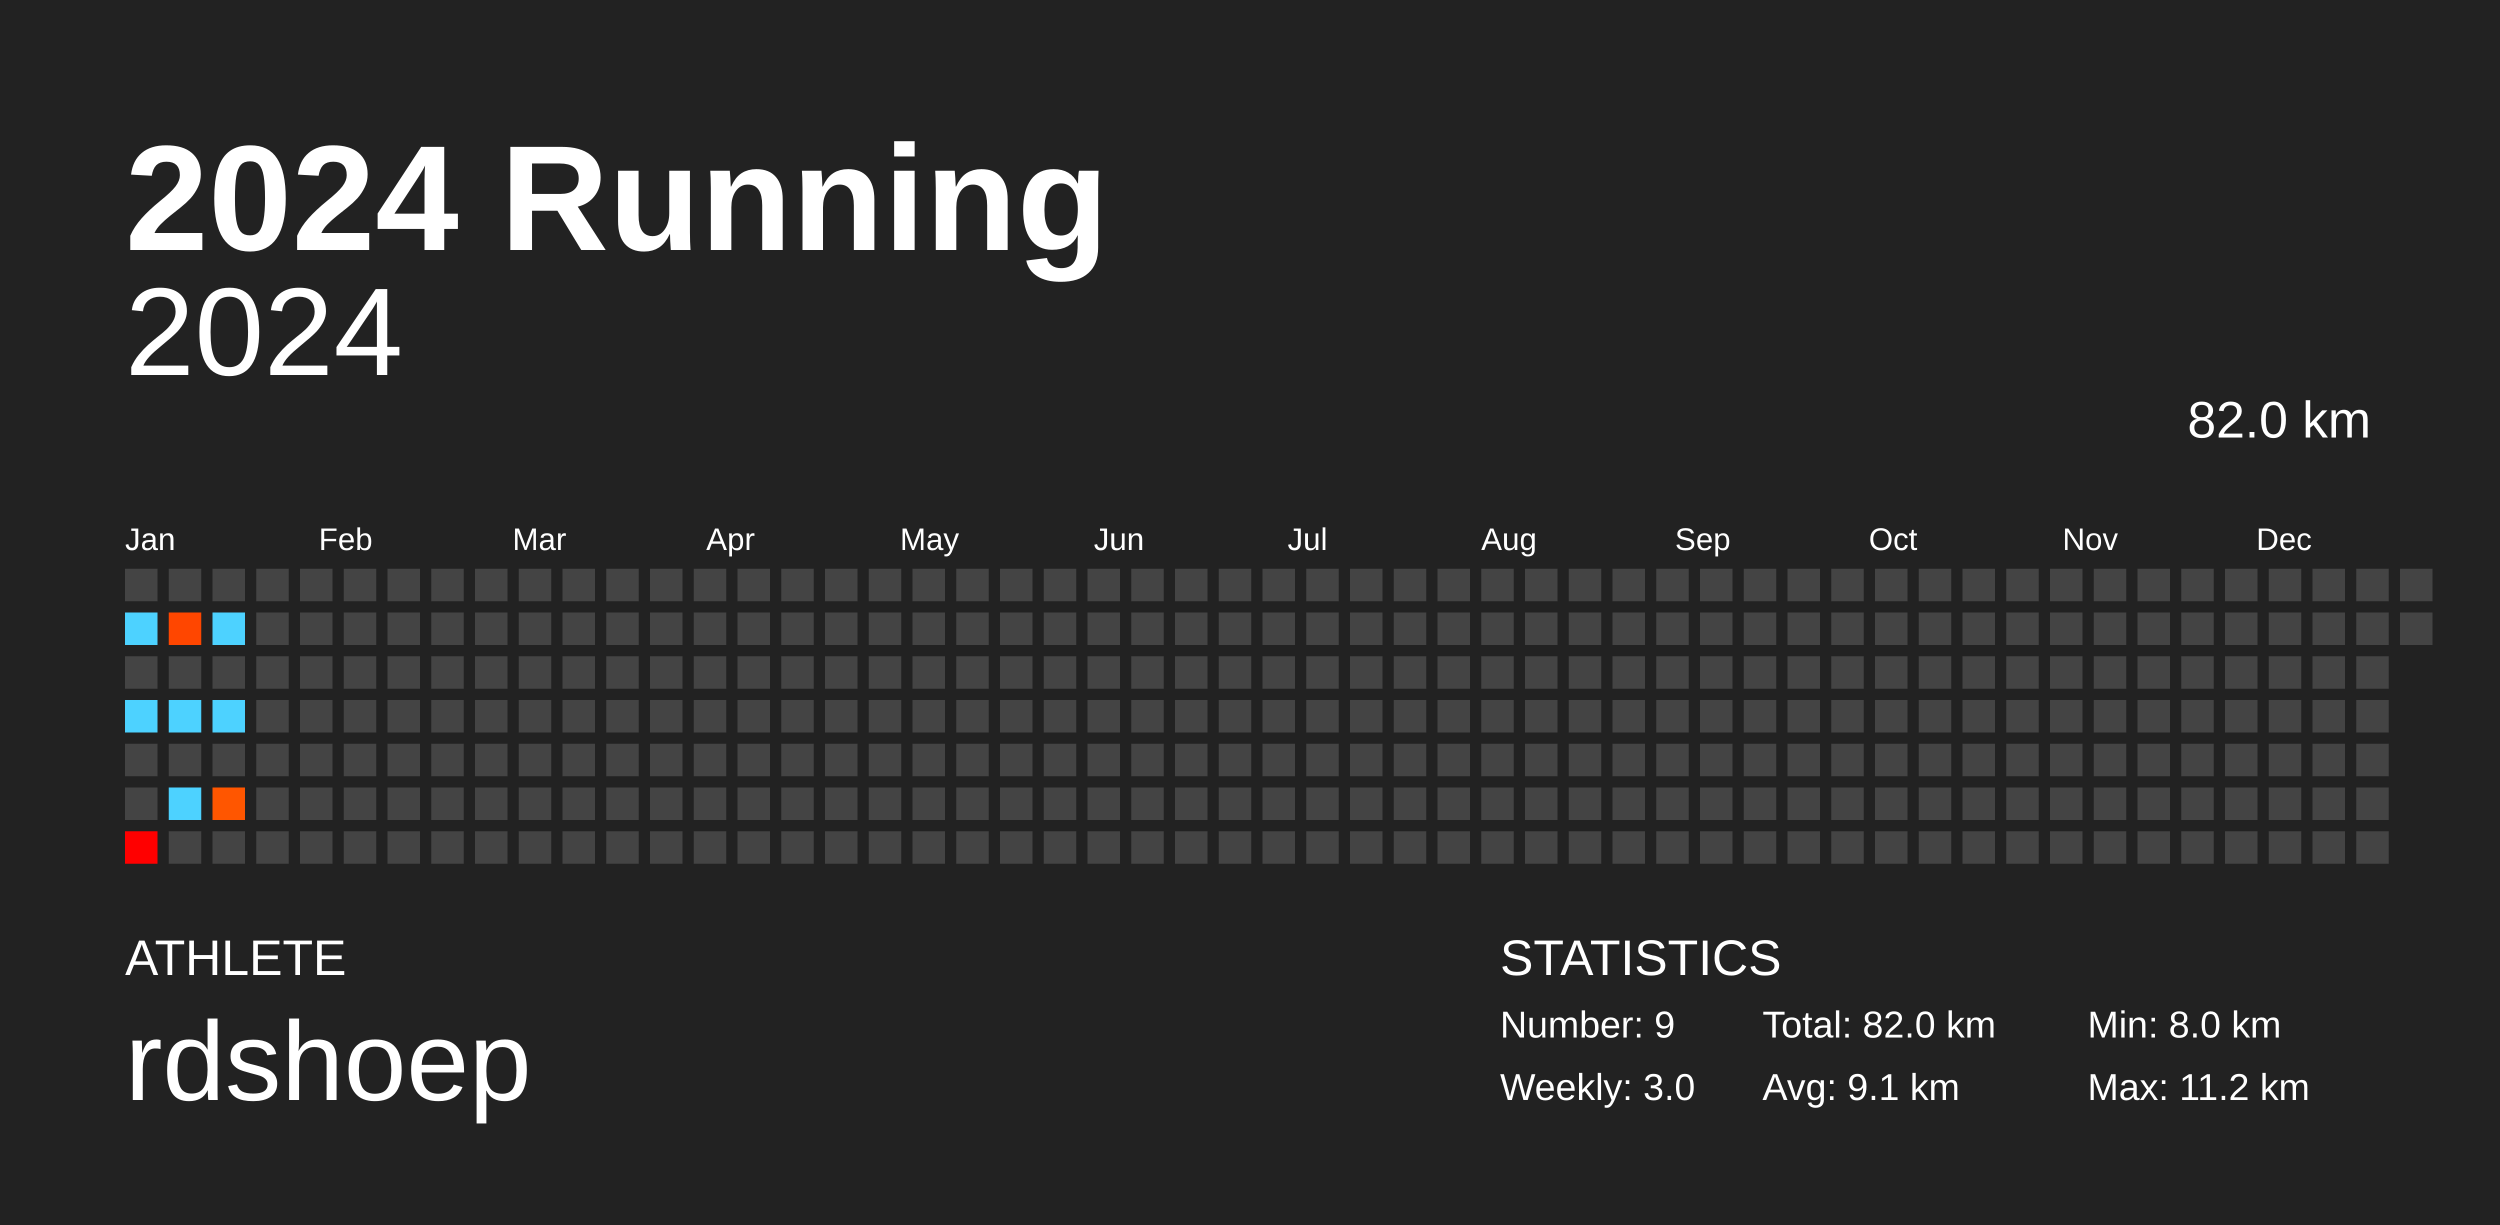
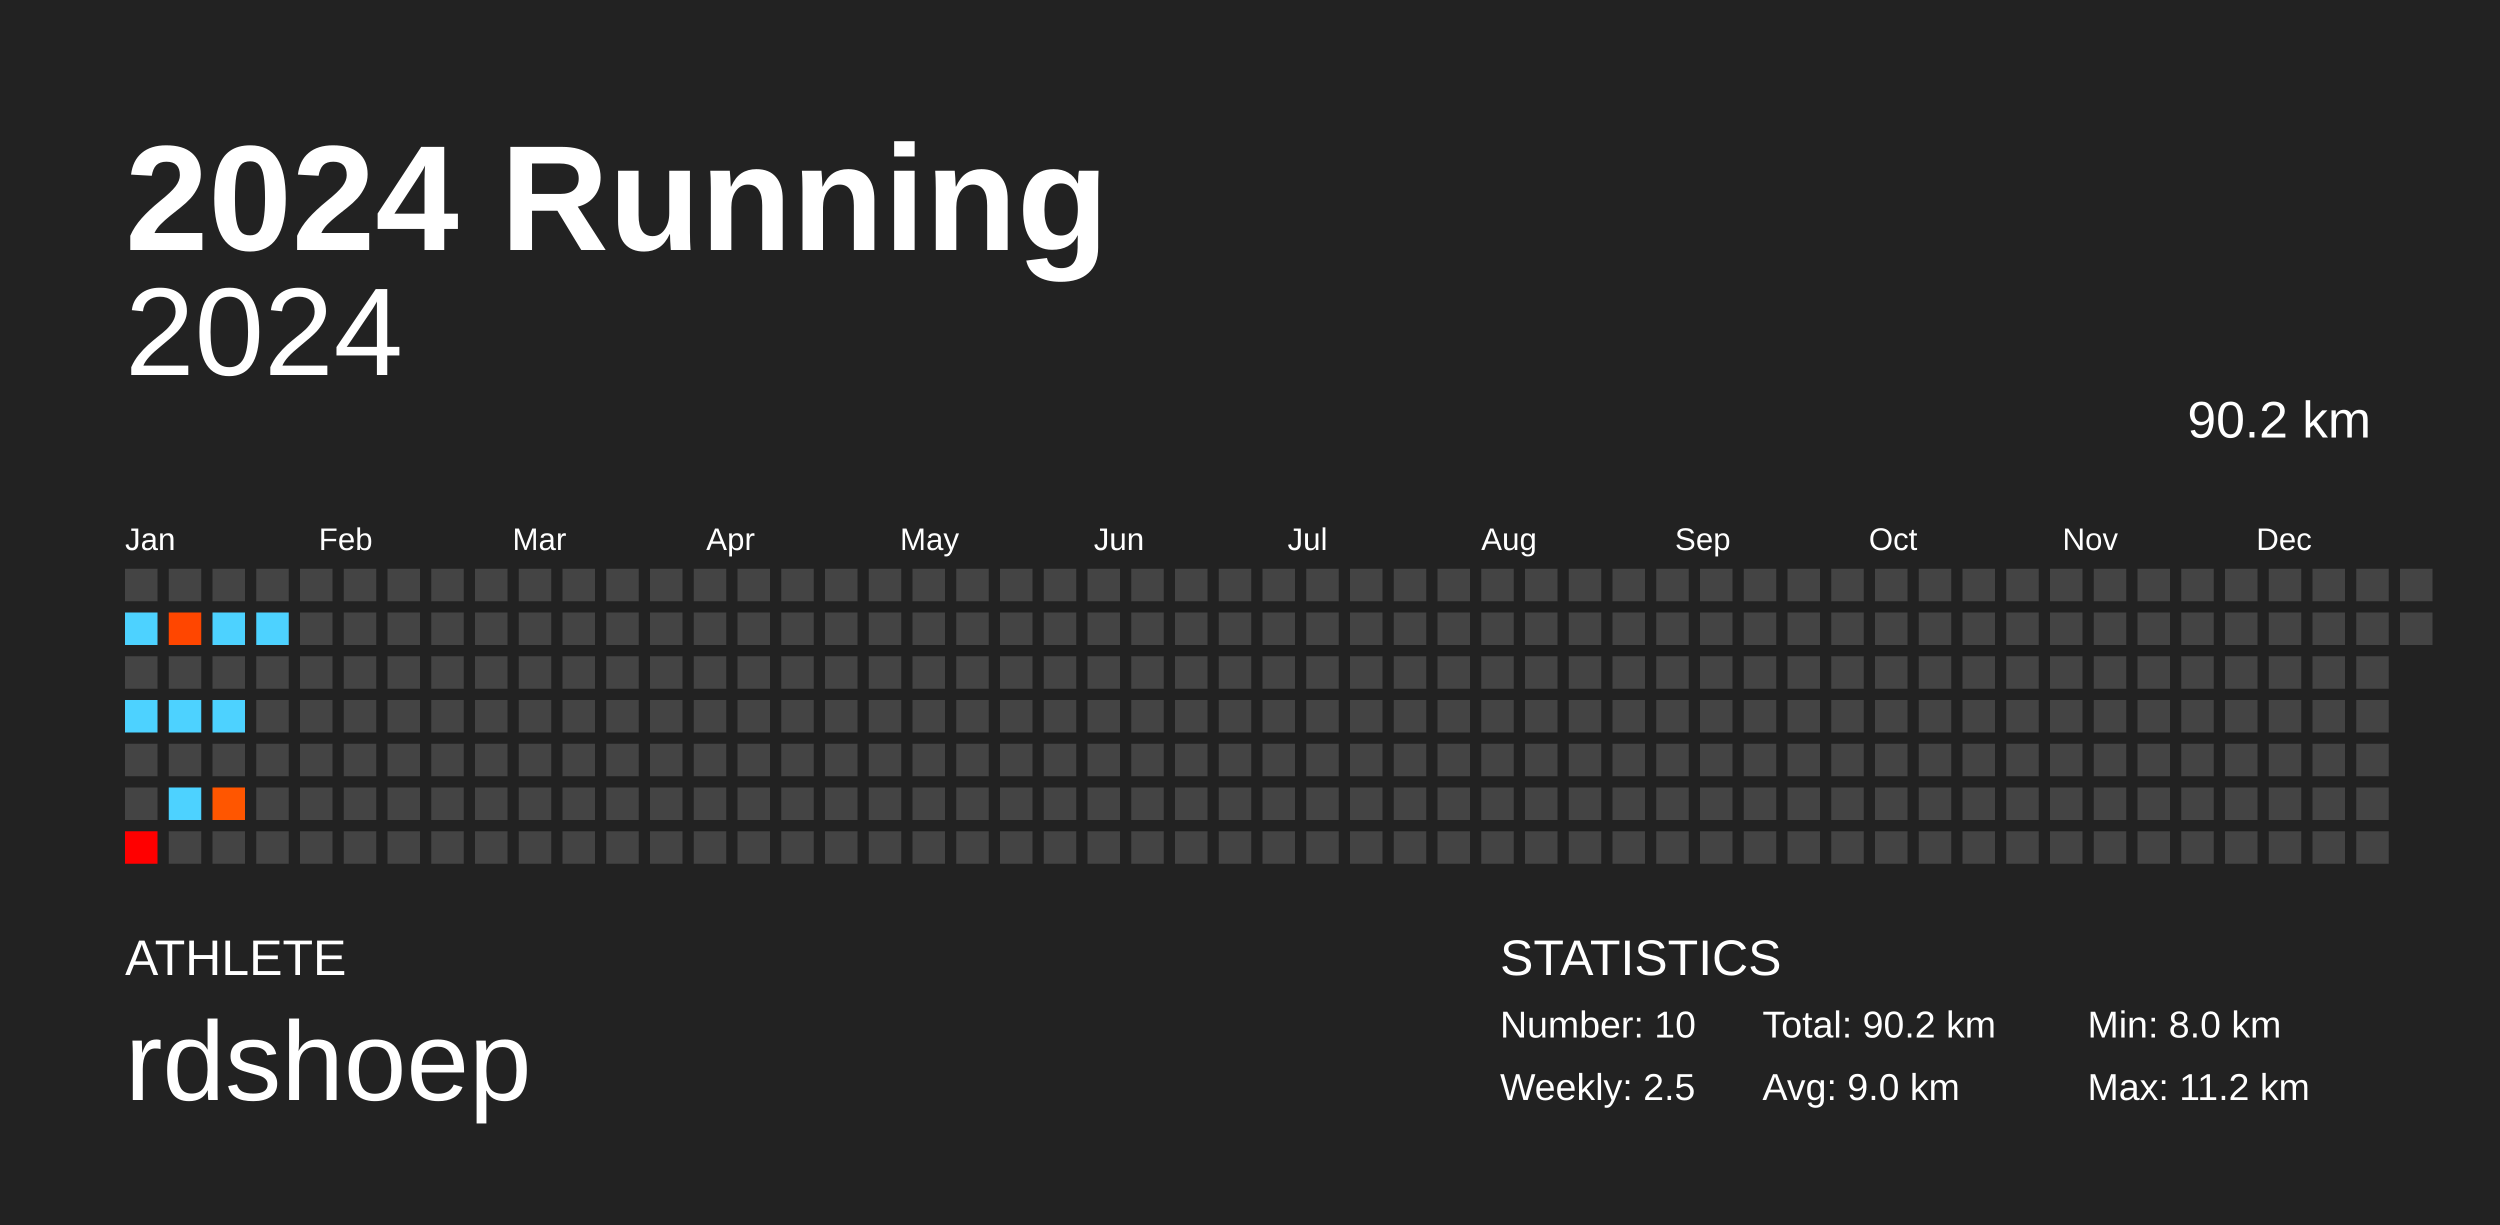
<svg xmlns="http://www.w3.org/2000/svg" baseProfile="full" height="98mm" version="1.1" viewBox="0,0,200,98" width="200mm">
  <defs />
  <rect fill="#222222" height="98" width="200" x="0" y="0" />
  <text fill="#FFFFFF" style="font-size:12px; font-family:Arial; font-weight:bold;" x="10" y="20">2024 Running</text>
  <text fill="#FFFFFF" style="font-size:4px; font-family:Arial" x="10" y="78">ATHLETE</text>
  <text fill="#FFFFFF" style="font-size:9px; font-family:Arial" x="10" y="88">rdshoep</text>
  <text fill="#FFFFFF" style="font-size:4px; font-family:Arial" x="120" y="78">STATISTICS</text>
-   <text fill="#FFFFFF" style="font-size:3px; font-family:Arial" x="120" y="83">Number: 9</text>
-   <text fill="#FFFFFF" style="font-size:3px; font-family:Arial" x="120" y="88">Weekly: 3.0</text>
-   <text fill="#FFFFFF" style="font-size:3px; font-family:Arial" x="141" y="83">Total: 82.0 km</text>
-   <text fill="#FFFFFF" style="font-size:3px; font-family:Arial" x="141" y="88">Avg: 9.1 km</text>
+   <text fill="#FFFFFF" style="font-size:3px; font-family:Arial" x="120" y="83">Number: 10</text>
+   <text fill="#FFFFFF" style="font-size:3px; font-family:Arial" x="120" y="88">Weekly: 2.5</text>
+   <text fill="#FFFFFF" style="font-size:3px; font-family:Arial" x="141" y="83">Total: 90.2 km</text>
+   <text fill="#FFFFFF" style="font-size:3px; font-family:Arial" x="141" y="88">Avg: 9.0 km</text>
  <text fill="#FFFFFF" style="font-size:3px; font-family:Arial" x="167" y="83">Min: 8.0 km</text>
  <text fill="#FFFFFF" style="font-size:3px; font-family:Arial" x="167" y="88">Max: 11.2 km</text>
  <text alignment-baseline="hanging" fill="#FFFFFF" style="font-size:10.0px; font-family:Arial;" x="10" y="30">2024</text>
-   <text alignment-baseline="hanging" fill="#FFFFFF" style="font-size:4.125px; font-family:Arial;" x="175" y="35">82.0 km</text>
+   <text alignment-baseline="hanging" fill="#FFFFFF" style="font-size:4.125px; font-family:Arial;" x="175" y="35">90.2 km</text>
  <text fill="#FFFFFF" style="font-size:2.5px; font-family:Arial" x="10.0" y="44">Jan</text>
  <text fill="#FFFFFF" style="font-size:2.5px; font-family:Arial" x="25.5" y="44">Feb</text>
  <text fill="#FFFFFF" style="font-size:2.5px; font-family:Arial" x="41.0" y="44">Mar</text>
  <text fill="#FFFFFF" style="font-size:2.5px; font-family:Arial" x="56.5" y="44">Apr</text>
  <text fill="#FFFFFF" style="font-size:2.5px; font-family:Arial" x="72.0" y="44">May</text>
  <text fill="#FFFFFF" style="font-size:2.5px; font-family:Arial" x="87.5" y="44">Jun</text>
  <text fill="#FFFFFF" style="font-size:2.5px; font-family:Arial" x="103.0" y="44">Jul</text>
  <text fill="#FFFFFF" style="font-size:2.5px; font-family:Arial" x="118.5" y="44">Aug</text>
  <text fill="#FFFFFF" style="font-size:2.5px; font-family:Arial" x="134.0" y="44">Sep</text>
  <text fill="#FFFFFF" style="font-size:2.5px; font-family:Arial" x="149.5" y="44">Oct</text>
  <text fill="#FFFFFF" style="font-size:2.5px; font-family:Arial" x="165.0" y="44">Nov</text>
  <text fill="#FFFFFF" style="font-size:2.5px; font-family:Arial" x="180.5" y="44">Dec</text>
  <rect fill="#444444" height="2.6" width="2.6" x="10.0" y="45.5" />
  <rect fill="#4dd2ff" height="2.6" width="2.6" x="10.0" y="49.0" />
  <rect fill="#444444" height="2.6" width="2.6" x="10.0" y="52.5" />
  <rect fill="#4dd2ff" height="2.6" width="2.6" x="10.0" y="56.0" />
  <rect fill="#444444" height="2.6" width="2.6" x="10.0" y="59.5" />
  <rect fill="#444444" height="2.6" width="2.6" x="10.0" y="63.0" />
  <rect fill="#ff0000" height="2.6" width="2.6" x="10.0" y="66.5" />
  <rect fill="#444444" height="2.6" width="2.6" x="13.5" y="45.5" />
  <rect fill="#ff4600" height="2.6" width="2.6" x="13.5" y="49.0" />
  <rect fill="#444444" height="2.6" width="2.6" x="13.5" y="52.5" />
  <rect fill="#4dd2ff" height="2.6" width="2.6" x="13.5" y="56.0" />
  <rect fill="#444444" height="2.6" width="2.6" x="13.5" y="59.5" />
  <rect fill="#4dd2ff" height="2.6" width="2.6" x="13.5" y="63.0" />
  <rect fill="#444444" height="2.6" width="2.6" x="13.5" y="66.5" />
  <rect fill="#444444" height="2.6" width="2.6" x="17.0" y="45.5" />
  <rect fill="#4dd2ff" height="2.6" width="2.6" x="17.0" y="49.0" />
  <rect fill="#444444" height="2.6" width="2.6" x="17.0" y="52.5" />
  <rect fill="#4dd2ff" height="2.6" width="2.6" x="17.0" y="56.0" />
  <rect fill="#444444" height="2.6" width="2.6" x="17.0" y="59.5" />
  <rect fill="#ff5600" height="2.6" width="2.6" x="17.0" y="63.0" />
  <rect fill="#444444" height="2.6" width="2.6" x="17.0" y="66.5" />
  <rect fill="#444444" height="2.6" width="2.6" x="20.5" y="45.5" />
-   <rect fill="#444444" height="2.6" width="2.6" x="20.5" y="49.0" />
+   <rect fill="#4dd2ff" height="2.6" width="2.6" x="20.5" y="49.0" />
  <rect fill="#444444" height="2.6" width="2.6" x="20.5" y="52.5" />
  <rect fill="#444444" height="2.6" width="2.6" x="20.5" y="56.0" />
  <rect fill="#444444" height="2.6" width="2.6" x="20.5" y="59.5" />
  <rect fill="#444444" height="2.6" width="2.6" x="20.5" y="63.0" />
  <rect fill="#444444" height="2.6" width="2.6" x="20.5" y="66.5" />
  <rect fill="#444444" height="2.6" width="2.6" x="24.0" y="45.5" />
  <rect fill="#444444" height="2.6" width="2.6" x="24.0" y="49.0" />
  <rect fill="#444444" height="2.6" width="2.6" x="24.0" y="52.5" />
  <rect fill="#444444" height="2.6" width="2.6" x="24.0" y="56.0" />
  <rect fill="#444444" height="2.6" width="2.6" x="24.0" y="59.5" />
  <rect fill="#444444" height="2.6" width="2.6" x="24.0" y="63.0" />
  <rect fill="#444444" height="2.6" width="2.6" x="24.0" y="66.5" />
  <rect fill="#444444" height="2.6" width="2.6" x="27.5" y="45.5" />
  <rect fill="#444444" height="2.6" width="2.6" x="27.5" y="49.0" />
  <rect fill="#444444" height="2.6" width="2.6" x="27.5" y="52.5" />
  <rect fill="#444444" height="2.6" width="2.6" x="27.5" y="56.0" />
  <rect fill="#444444" height="2.6" width="2.6" x="27.5" y="59.5" />
  <rect fill="#444444" height="2.6" width="2.6" x="27.5" y="63.0" />
  <rect fill="#444444" height="2.6" width="2.6" x="27.5" y="66.5" />
  <rect fill="#444444" height="2.6" width="2.6" x="31.0" y="45.5" />
  <rect fill="#444444" height="2.6" width="2.6" x="31.0" y="49.0" />
  <rect fill="#444444" height="2.6" width="2.6" x="31.0" y="52.5" />
  <rect fill="#444444" height="2.6" width="2.6" x="31.0" y="56.0" />
  <rect fill="#444444" height="2.6" width="2.6" x="31.0" y="59.5" />
  <rect fill="#444444" height="2.6" width="2.6" x="31.0" y="63.0" />
  <rect fill="#444444" height="2.6" width="2.6" x="31.0" y="66.5" />
  <rect fill="#444444" height="2.6" width="2.6" x="34.5" y="45.5" />
  <rect fill="#444444" height="2.6" width="2.6" x="34.5" y="49.0" />
  <rect fill="#444444" height="2.6" width="2.6" x="34.5" y="52.5" />
  <rect fill="#444444" height="2.6" width="2.6" x="34.5" y="56.0" />
  <rect fill="#444444" height="2.6" width="2.6" x="34.5" y="59.5" />
  <rect fill="#444444" height="2.6" width="2.6" x="34.5" y="63.0" />
  <rect fill="#444444" height="2.6" width="2.6" x="34.5" y="66.5" />
  <rect fill="#444444" height="2.6" width="2.6" x="38.0" y="45.5" />
  <rect fill="#444444" height="2.6" width="2.6" x="38.0" y="49.0" />
  <rect fill="#444444" height="2.6" width="2.6" x="38.0" y="52.5" />
  <rect fill="#444444" height="2.6" width="2.6" x="38.0" y="56.0" />
  <rect fill="#444444" height="2.6" width="2.6" x="38.0" y="59.5" />
  <rect fill="#444444" height="2.6" width="2.6" x="38.0" y="63.0" />
  <rect fill="#444444" height="2.6" width="2.6" x="38.0" y="66.5" />
  <rect fill="#444444" height="2.6" width="2.6" x="41.5" y="45.5" />
  <rect fill="#444444" height="2.6" width="2.6" x="41.5" y="49.0" />
  <rect fill="#444444" height="2.6" width="2.6" x="41.5" y="52.5" />
  <rect fill="#444444" height="2.6" width="2.6" x="41.5" y="56.0" />
  <rect fill="#444444" height="2.6" width="2.6" x="41.5" y="59.5" />
  <rect fill="#444444" height="2.6" width="2.6" x="41.5" y="63.0" />
  <rect fill="#444444" height="2.6" width="2.6" x="41.5" y="66.5" />
  <rect fill="#444444" height="2.6" width="2.6" x="45.0" y="45.5" />
  <rect fill="#444444" height="2.6" width="2.6" x="45.0" y="49.0" />
  <rect fill="#444444" height="2.6" width="2.6" x="45.0" y="52.5" />
  <rect fill="#444444" height="2.6" width="2.6" x="45.0" y="56.0" />
  <rect fill="#444444" height="2.6" width="2.6" x="45.0" y="59.5" />
  <rect fill="#444444" height="2.6" width="2.6" x="45.0" y="63.0" />
  <rect fill="#444444" height="2.6" width="2.6" x="45.0" y="66.5" />
  <rect fill="#444444" height="2.6" width="2.6" x="48.5" y="45.5" />
  <rect fill="#444444" height="2.6" width="2.6" x="48.5" y="49.0" />
  <rect fill="#444444" height="2.6" width="2.6" x="48.5" y="52.5" />
  <rect fill="#444444" height="2.6" width="2.6" x="48.5" y="56.0" />
  <rect fill="#444444" height="2.6" width="2.6" x="48.5" y="59.5" />
  <rect fill="#444444" height="2.6" width="2.6" x="48.5" y="63.0" />
  <rect fill="#444444" height="2.6" width="2.6" x="48.5" y="66.5" />
  <rect fill="#444444" height="2.6" width="2.6" x="52.0" y="45.5" />
  <rect fill="#444444" height="2.6" width="2.6" x="52.0" y="49.0" />
  <rect fill="#444444" height="2.6" width="2.6" x="52.0" y="52.5" />
  <rect fill="#444444" height="2.6" width="2.6" x="52.0" y="56.0" />
  <rect fill="#444444" height="2.6" width="2.6" x="52.0" y="59.5" />
  <rect fill="#444444" height="2.6" width="2.6" x="52.0" y="63.0" />
  <rect fill="#444444" height="2.6" width="2.6" x="52.0" y="66.5" />
  <rect fill="#444444" height="2.6" width="2.6" x="55.5" y="45.5" />
  <rect fill="#444444" height="2.6" width="2.6" x="55.5" y="49.0" />
  <rect fill="#444444" height="2.6" width="2.6" x="55.5" y="52.5" />
  <rect fill="#444444" height="2.6" width="2.6" x="55.5" y="56.0" />
  <rect fill="#444444" height="2.6" width="2.6" x="55.5" y="59.5" />
  <rect fill="#444444" height="2.6" width="2.6" x="55.5" y="63.0" />
  <rect fill="#444444" height="2.6" width="2.6" x="55.5" y="66.5" />
  <rect fill="#444444" height="2.6" width="2.6" x="59.0" y="45.5" />
  <rect fill="#444444" height="2.6" width="2.6" x="59.0" y="49.0" />
  <rect fill="#444444" height="2.6" width="2.6" x="59.0" y="52.5" />
  <rect fill="#444444" height="2.6" width="2.6" x="59.0" y="56.0" />
  <rect fill="#444444" height="2.6" width="2.6" x="59.0" y="59.5" />
  <rect fill="#444444" height="2.6" width="2.6" x="59.0" y="63.0" />
  <rect fill="#444444" height="2.6" width="2.6" x="59.0" y="66.5" />
  <rect fill="#444444" height="2.6" width="2.6" x="62.5" y="45.5" />
  <rect fill="#444444" height="2.6" width="2.6" x="62.5" y="49.0" />
  <rect fill="#444444" height="2.6" width="2.6" x="62.5" y="52.5" />
  <rect fill="#444444" height="2.6" width="2.6" x="62.5" y="56.0" />
  <rect fill="#444444" height="2.6" width="2.6" x="62.5" y="59.5" />
  <rect fill="#444444" height="2.6" width="2.6" x="62.5" y="63.0" />
  <rect fill="#444444" height="2.6" width="2.6" x="62.5" y="66.5" />
  <rect fill="#444444" height="2.6" width="2.6" x="66.0" y="45.5" />
  <rect fill="#444444" height="2.6" width="2.6" x="66.0" y="49.0" />
  <rect fill="#444444" height="2.6" width="2.6" x="66.0" y="52.5" />
  <rect fill="#444444" height="2.6" width="2.6" x="66.0" y="56.0" />
  <rect fill="#444444" height="2.6" width="2.6" x="66.0" y="59.5" />
  <rect fill="#444444" height="2.6" width="2.6" x="66.0" y="63.0" />
  <rect fill="#444444" height="2.6" width="2.6" x="66.0" y="66.5" />
  <rect fill="#444444" height="2.6" width="2.6" x="69.5" y="45.5" />
  <rect fill="#444444" height="2.6" width="2.6" x="69.5" y="49.0" />
  <rect fill="#444444" height="2.6" width="2.6" x="69.5" y="52.5" />
  <rect fill="#444444" height="2.6" width="2.6" x="69.5" y="56.0" />
  <rect fill="#444444" height="2.6" width="2.6" x="69.5" y="59.5" />
  <rect fill="#444444" height="2.6" width="2.6" x="69.5" y="63.0" />
  <rect fill="#444444" height="2.6" width="2.6" x="69.5" y="66.5" />
  <rect fill="#444444" height="2.6" width="2.6" x="73.0" y="45.5" />
  <rect fill="#444444" height="2.6" width="2.6" x="73.0" y="49.0" />
  <rect fill="#444444" height="2.6" width="2.6" x="73.0" y="52.5" />
  <rect fill="#444444" height="2.6" width="2.6" x="73.0" y="56.0" />
  <rect fill="#444444" height="2.6" width="2.6" x="73.0" y="59.5" />
  <rect fill="#444444" height="2.6" width="2.6" x="73.0" y="63.0" />
  <rect fill="#444444" height="2.6" width="2.6" x="73.0" y="66.5" />
  <rect fill="#444444" height="2.6" width="2.6" x="76.5" y="45.5" />
  <rect fill="#444444" height="2.6" width="2.6" x="76.5" y="49.0" />
  <rect fill="#444444" height="2.6" width="2.6" x="76.5" y="52.5" />
  <rect fill="#444444" height="2.6" width="2.6" x="76.5" y="56.0" />
  <rect fill="#444444" height="2.6" width="2.6" x="76.5" y="59.5" />
  <rect fill="#444444" height="2.6" width="2.6" x="76.5" y="63.0" />
  <rect fill="#444444" height="2.6" width="2.6" x="76.5" y="66.5" />
  <rect fill="#444444" height="2.6" width="2.6" x="80.0" y="45.5" />
  <rect fill="#444444" height="2.6" width="2.6" x="80.0" y="49.0" />
  <rect fill="#444444" height="2.6" width="2.6" x="80.0" y="52.5" />
  <rect fill="#444444" height="2.6" width="2.6" x="80.0" y="56.0" />
  <rect fill="#444444" height="2.6" width="2.6" x="80.0" y="59.5" />
  <rect fill="#444444" height="2.6" width="2.6" x="80.0" y="63.0" />
  <rect fill="#444444" height="2.6" width="2.6" x="80.0" y="66.5" />
  <rect fill="#444444" height="2.6" width="2.6" x="83.5" y="45.5" />
  <rect fill="#444444" height="2.6" width="2.6" x="83.5" y="49.0" />
  <rect fill="#444444" height="2.6" width="2.6" x="83.5" y="52.5" />
  <rect fill="#444444" height="2.6" width="2.6" x="83.5" y="56.0" />
  <rect fill="#444444" height="2.6" width="2.6" x="83.5" y="59.5" />
  <rect fill="#444444" height="2.6" width="2.6" x="83.5" y="63.0" />
  <rect fill="#444444" height="2.6" width="2.6" x="83.5" y="66.5" />
  <rect fill="#444444" height="2.6" width="2.6" x="87.0" y="45.5" />
  <rect fill="#444444" height="2.6" width="2.6" x="87.0" y="49.0" />
  <rect fill="#444444" height="2.6" width="2.6" x="87.0" y="52.5" />
  <rect fill="#444444" height="2.6" width="2.6" x="87.0" y="56.0" />
  <rect fill="#444444" height="2.6" width="2.6" x="87.0" y="59.5" />
  <rect fill="#444444" height="2.6" width="2.6" x="87.0" y="63.0" />
  <rect fill="#444444" height="2.6" width="2.6" x="87.0" y="66.5" />
  <rect fill="#444444" height="2.6" width="2.6" x="90.5" y="45.5" />
  <rect fill="#444444" height="2.6" width="2.6" x="90.5" y="49.0" />
  <rect fill="#444444" height="2.6" width="2.6" x="90.5" y="52.5" />
  <rect fill="#444444" height="2.6" width="2.6" x="90.5" y="56.0" />
  <rect fill="#444444" height="2.6" width="2.6" x="90.5" y="59.5" />
  <rect fill="#444444" height="2.6" width="2.6" x="90.5" y="63.0" />
  <rect fill="#444444" height="2.6" width="2.6" x="90.5" y="66.5" />
  <rect fill="#444444" height="2.6" width="2.6" x="94.0" y="45.5" />
  <rect fill="#444444" height="2.6" width="2.6" x="94.0" y="49.0" />
  <rect fill="#444444" height="2.6" width="2.6" x="94.0" y="52.5" />
  <rect fill="#444444" height="2.6" width="2.6" x="94.0" y="56.0" />
  <rect fill="#444444" height="2.6" width="2.6" x="94.0" y="59.5" />
  <rect fill="#444444" height="2.6" width="2.6" x="94.0" y="63.0" />
  <rect fill="#444444" height="2.6" width="2.6" x="94.0" y="66.5" />
  <rect fill="#444444" height="2.6" width="2.6" x="97.5" y="45.5" />
  <rect fill="#444444" height="2.6" width="2.6" x="97.5" y="49.0" />
  <rect fill="#444444" height="2.6" width="2.6" x="97.5" y="52.5" />
  <rect fill="#444444" height="2.6" width="2.6" x="97.5" y="56.0" />
  <rect fill="#444444" height="2.6" width="2.6" x="97.5" y="59.5" />
  <rect fill="#444444" height="2.6" width="2.6" x="97.5" y="63.0" />
  <rect fill="#444444" height="2.6" width="2.6" x="97.5" y="66.5" />
  <rect fill="#444444" height="2.6" width="2.6" x="101.0" y="45.5" />
  <rect fill="#444444" height="2.6" width="2.6" x="101.0" y="49.0" />
  <rect fill="#444444" height="2.6" width="2.6" x="101.0" y="52.5" />
  <rect fill="#444444" height="2.6" width="2.6" x="101.0" y="56.0" />
  <rect fill="#444444" height="2.6" width="2.6" x="101.0" y="59.5" />
  <rect fill="#444444" height="2.6" width="2.6" x="101.0" y="63.0" />
  <rect fill="#444444" height="2.6" width="2.6" x="101.0" y="66.5" />
  <rect fill="#444444" height="2.6" width="2.6" x="104.5" y="45.5" />
  <rect fill="#444444" height="2.6" width="2.6" x="104.5" y="49.0" />
  <rect fill="#444444" height="2.6" width="2.6" x="104.5" y="52.5" />
  <rect fill="#444444" height="2.6" width="2.6" x="104.5" y="56.0" />
  <rect fill="#444444" height="2.6" width="2.6" x="104.5" y="59.5" />
  <rect fill="#444444" height="2.6" width="2.6" x="104.5" y="63.0" />
  <rect fill="#444444" height="2.6" width="2.6" x="104.5" y="66.5" />
  <rect fill="#444444" height="2.6" width="2.6" x="108.0" y="45.5" />
  <rect fill="#444444" height="2.6" width="2.6" x="108.0" y="49.0" />
  <rect fill="#444444" height="2.6" width="2.6" x="108.0" y="52.5" />
  <rect fill="#444444" height="2.6" width="2.6" x="108.0" y="56.0" />
  <rect fill="#444444" height="2.6" width="2.6" x="108.0" y="59.5" />
  <rect fill="#444444" height="2.6" width="2.6" x="108.0" y="63.0" />
  <rect fill="#444444" height="2.6" width="2.6" x="108.0" y="66.5" />
  <rect fill="#444444" height="2.6" width="2.6" x="111.5" y="45.5" />
  <rect fill="#444444" height="2.6" width="2.6" x="111.5" y="49.0" />
  <rect fill="#444444" height="2.6" width="2.6" x="111.5" y="52.5" />
  <rect fill="#444444" height="2.6" width="2.6" x="111.5" y="56.0" />
  <rect fill="#444444" height="2.6" width="2.6" x="111.5" y="59.5" />
  <rect fill="#444444" height="2.6" width="2.6" x="111.5" y="63.0" />
  <rect fill="#444444" height="2.6" width="2.6" x="111.5" y="66.5" />
  <rect fill="#444444" height="2.6" width="2.6" x="115.0" y="45.5" />
  <rect fill="#444444" height="2.6" width="2.6" x="115.0" y="49.0" />
  <rect fill="#444444" height="2.6" width="2.6" x="115.0" y="52.5" />
  <rect fill="#444444" height="2.6" width="2.6" x="115.0" y="56.0" />
  <rect fill="#444444" height="2.6" width="2.6" x="115.0" y="59.5" />
  <rect fill="#444444" height="2.6" width="2.6" x="115.0" y="63.0" />
  <rect fill="#444444" height="2.6" width="2.6" x="115.0" y="66.5" />
  <rect fill="#444444" height="2.6" width="2.6" x="118.5" y="45.5" />
  <rect fill="#444444" height="2.6" width="2.6" x="118.5" y="49.0" />
  <rect fill="#444444" height="2.6" width="2.6" x="118.5" y="52.5" />
  <rect fill="#444444" height="2.6" width="2.6" x="118.5" y="56.0" />
  <rect fill="#444444" height="2.6" width="2.6" x="118.5" y="59.5" />
  <rect fill="#444444" height="2.6" width="2.6" x="118.5" y="63.0" />
  <rect fill="#444444" height="2.6" width="2.6" x="118.5" y="66.5" />
  <rect fill="#444444" height="2.6" width="2.6" x="122.0" y="45.5" />
  <rect fill="#444444" height="2.6" width="2.6" x="122.0" y="49.0" />
  <rect fill="#444444" height="2.6" width="2.6" x="122.0" y="52.5" />
  <rect fill="#444444" height="2.6" width="2.6" x="122.0" y="56.0" />
  <rect fill="#444444" height="2.6" width="2.6" x="122.0" y="59.5" />
  <rect fill="#444444" height="2.6" width="2.6" x="122.0" y="63.0" />
  <rect fill="#444444" height="2.6" width="2.6" x="122.0" y="66.5" />
  <rect fill="#444444" height="2.6" width="2.6" x="125.5" y="45.5" />
  <rect fill="#444444" height="2.6" width="2.6" x="125.5" y="49.0" />
  <rect fill="#444444" height="2.6" width="2.6" x="125.5" y="52.5" />
  <rect fill="#444444" height="2.6" width="2.6" x="125.5" y="56.0" />
  <rect fill="#444444" height="2.6" width="2.6" x="125.5" y="59.5" />
  <rect fill="#444444" height="2.6" width="2.6" x="125.5" y="63.0" />
  <rect fill="#444444" height="2.6" width="2.6" x="125.5" y="66.5" />
  <rect fill="#444444" height="2.6" width="2.6" x="129.0" y="45.5" />
  <rect fill="#444444" height="2.6" width="2.6" x="129.0" y="49.0" />
  <rect fill="#444444" height="2.6" width="2.6" x="129.0" y="52.5" />
  <rect fill="#444444" height="2.6" width="2.6" x="129.0" y="56.0" />
  <rect fill="#444444" height="2.6" width="2.6" x="129.0" y="59.5" />
  <rect fill="#444444" height="2.6" width="2.6" x="129.0" y="63.0" />
  <rect fill="#444444" height="2.6" width="2.6" x="129.0" y="66.5" />
  <rect fill="#444444" height="2.6" width="2.6" x="132.5" y="45.5" />
  <rect fill="#444444" height="2.6" width="2.6" x="132.5" y="49.0" />
  <rect fill="#444444" height="2.6" width="2.6" x="132.5" y="52.5" />
  <rect fill="#444444" height="2.6" width="2.6" x="132.5" y="56.0" />
  <rect fill="#444444" height="2.6" width="2.6" x="132.5" y="59.5" />
  <rect fill="#444444" height="2.6" width="2.6" x="132.5" y="63.0" />
  <rect fill="#444444" height="2.6" width="2.6" x="132.5" y="66.5" />
  <rect fill="#444444" height="2.6" width="2.6" x="136.0" y="45.5" />
  <rect fill="#444444" height="2.6" width="2.6" x="136.0" y="49.0" />
  <rect fill="#444444" height="2.6" width="2.6" x="136.0" y="52.5" />
  <rect fill="#444444" height="2.6" width="2.6" x="136.0" y="56.0" />
  <rect fill="#444444" height="2.6" width="2.6" x="136.0" y="59.5" />
  <rect fill="#444444" height="2.6" width="2.6" x="136.0" y="63.0" />
  <rect fill="#444444" height="2.6" width="2.6" x="136.0" y="66.5" />
  <rect fill="#444444" height="2.6" width="2.6" x="139.5" y="45.5" />
  <rect fill="#444444" height="2.6" width="2.6" x="139.5" y="49.0" />
  <rect fill="#444444" height="2.6" width="2.6" x="139.5" y="52.5" />
  <rect fill="#444444" height="2.6" width="2.6" x="139.5" y="56.0" />
  <rect fill="#444444" height="2.6" width="2.6" x="139.5" y="59.5" />
  <rect fill="#444444" height="2.6" width="2.6" x="139.5" y="63.0" />
  <rect fill="#444444" height="2.6" width="2.6" x="139.5" y="66.5" />
  <rect fill="#444444" height="2.6" width="2.6" x="143.0" y="45.5" />
  <rect fill="#444444" height="2.6" width="2.6" x="143.0" y="49.0" />
  <rect fill="#444444" height="2.6" width="2.6" x="143.0" y="52.5" />
  <rect fill="#444444" height="2.6" width="2.6" x="143.0" y="56.0" />
  <rect fill="#444444" height="2.6" width="2.6" x="143.0" y="59.5" />
  <rect fill="#444444" height="2.6" width="2.6" x="143.0" y="63.0" />
  <rect fill="#444444" height="2.6" width="2.6" x="143.0" y="66.5" />
  <rect fill="#444444" height="2.6" width="2.6" x="146.5" y="45.5" />
  <rect fill="#444444" height="2.6" width="2.6" x="146.5" y="49.0" />
  <rect fill="#444444" height="2.6" width="2.6" x="146.5" y="52.5" />
  <rect fill="#444444" height="2.6" width="2.6" x="146.5" y="56.0" />
  <rect fill="#444444" height="2.6" width="2.6" x="146.5" y="59.5" />
  <rect fill="#444444" height="2.6" width="2.6" x="146.5" y="63.0" />
  <rect fill="#444444" height="2.6" width="2.6" x="146.5" y="66.5" />
  <rect fill="#444444" height="2.6" width="2.6" x="150.0" y="45.5" />
  <rect fill="#444444" height="2.6" width="2.6" x="150.0" y="49.0" />
  <rect fill="#444444" height="2.6" width="2.6" x="150.0" y="52.5" />
  <rect fill="#444444" height="2.6" width="2.6" x="150.0" y="56.0" />
  <rect fill="#444444" height="2.6" width="2.6" x="150.0" y="59.5" />
  <rect fill="#444444" height="2.6" width="2.6" x="150.0" y="63.0" />
  <rect fill="#444444" height="2.6" width="2.6" x="150.0" y="66.5" />
  <rect fill="#444444" height="2.6" width="2.6" x="153.5" y="45.5" />
  <rect fill="#444444" height="2.6" width="2.6" x="153.5" y="49.0" />
  <rect fill="#444444" height="2.6" width="2.6" x="153.5" y="52.5" />
  <rect fill="#444444" height="2.6" width="2.6" x="153.5" y="56.0" />
  <rect fill="#444444" height="2.6" width="2.6" x="153.5" y="59.5" />
  <rect fill="#444444" height="2.6" width="2.6" x="153.5" y="63.0" />
  <rect fill="#444444" height="2.6" width="2.6" x="153.5" y="66.5" />
  <rect fill="#444444" height="2.6" width="2.6" x="157.0" y="45.5" />
  <rect fill="#444444" height="2.6" width="2.6" x="157.0" y="49.0" />
  <rect fill="#444444" height="2.6" width="2.6" x="157.0" y="52.5" />
  <rect fill="#444444" height="2.6" width="2.6" x="157.0" y="56.0" />
  <rect fill="#444444" height="2.6" width="2.6" x="157.0" y="59.5" />
  <rect fill="#444444" height="2.6" width="2.6" x="157.0" y="63.0" />
  <rect fill="#444444" height="2.6" width="2.6" x="157.0" y="66.5" />
  <rect fill="#444444" height="2.6" width="2.6" x="160.5" y="45.5" />
  <rect fill="#444444" height="2.6" width="2.6" x="160.5" y="49.0" />
  <rect fill="#444444" height="2.6" width="2.6" x="160.5" y="52.5" />
  <rect fill="#444444" height="2.6" width="2.6" x="160.5" y="56.0" />
  <rect fill="#444444" height="2.6" width="2.6" x="160.5" y="59.5" />
  <rect fill="#444444" height="2.6" width="2.6" x="160.5" y="63.0" />
  <rect fill="#444444" height="2.6" width="2.6" x="160.5" y="66.5" />
  <rect fill="#444444" height="2.6" width="2.6" x="164.0" y="45.5" />
  <rect fill="#444444" height="2.6" width="2.6" x="164.0" y="49.0" />
  <rect fill="#444444" height="2.6" width="2.6" x="164.0" y="52.5" />
  <rect fill="#444444" height="2.6" width="2.6" x="164.0" y="56.0" />
  <rect fill="#444444" height="2.6" width="2.6" x="164.0" y="59.5" />
  <rect fill="#444444" height="2.6" width="2.6" x="164.0" y="63.0" />
  <rect fill="#444444" height="2.6" width="2.6" x="164.0" y="66.5" />
  <rect fill="#444444" height="2.6" width="2.6" x="167.5" y="45.5" />
  <rect fill="#444444" height="2.6" width="2.6" x="167.5" y="49.0" />
  <rect fill="#444444" height="2.6" width="2.6" x="167.5" y="52.5" />
  <rect fill="#444444" height="2.6" width="2.6" x="167.5" y="56.0" />
  <rect fill="#444444" height="2.6" width="2.6" x="167.5" y="59.5" />
  <rect fill="#444444" height="2.6" width="2.6" x="167.5" y="63.0" />
  <rect fill="#444444" height="2.6" width="2.6" x="167.5" y="66.5" />
  <rect fill="#444444" height="2.6" width="2.6" x="171.0" y="45.5" />
  <rect fill="#444444" height="2.6" width="2.6" x="171.0" y="49.0" />
  <rect fill="#444444" height="2.6" width="2.6" x="171.0" y="52.5" />
  <rect fill="#444444" height="2.6" width="2.6" x="171.0" y="56.0" />
  <rect fill="#444444" height="2.6" width="2.6" x="171.0" y="59.5" />
  <rect fill="#444444" height="2.6" width="2.6" x="171.0" y="63.0" />
  <rect fill="#444444" height="2.6" width="2.6" x="171.0" y="66.5" />
  <rect fill="#444444" height="2.6" width="2.6" x="174.5" y="45.5" />
  <rect fill="#444444" height="2.6" width="2.6" x="174.5" y="49.0" />
  <rect fill="#444444" height="2.6" width="2.6" x="174.5" y="52.5" />
  <rect fill="#444444" height="2.6" width="2.6" x="174.5" y="56.0" />
  <rect fill="#444444" height="2.6" width="2.6" x="174.5" y="59.5" />
  <rect fill="#444444" height="2.6" width="2.6" x="174.5" y="63.0" />
  <rect fill="#444444" height="2.6" width="2.6" x="174.5" y="66.5" />
  <rect fill="#444444" height="2.6" width="2.6" x="178.0" y="45.5" />
  <rect fill="#444444" height="2.6" width="2.6" x="178.0" y="49.0" />
  <rect fill="#444444" height="2.6" width="2.6" x="178.0" y="52.5" />
  <rect fill="#444444" height="2.6" width="2.6" x="178.0" y="56.0" />
  <rect fill="#444444" height="2.6" width="2.6" x="178.0" y="59.5" />
  <rect fill="#444444" height="2.6" width="2.6" x="178.0" y="63.0" />
  <rect fill="#444444" height="2.6" width="2.6" x="178.0" y="66.5" />
  <rect fill="#444444" height="2.6" width="2.6" x="181.5" y="45.5" />
  <rect fill="#444444" height="2.6" width="2.6" x="181.5" y="49.0" />
  <rect fill="#444444" height="2.6" width="2.6" x="181.5" y="52.5" />
  <rect fill="#444444" height="2.6" width="2.6" x="181.5" y="56.0" />
  <rect fill="#444444" height="2.6" width="2.6" x="181.5" y="59.5" />
  <rect fill="#444444" height="2.6" width="2.6" x="181.5" y="63.0" />
  <rect fill="#444444" height="2.6" width="2.6" x="181.5" y="66.5" />
  <rect fill="#444444" height="2.6" width="2.6" x="185.0" y="45.5" />
  <rect fill="#444444" height="2.6" width="2.6" x="185.0" y="49.0" />
  <rect fill="#444444" height="2.6" width="2.6" x="185.0" y="52.5" />
  <rect fill="#444444" height="2.6" width="2.6" x="185.0" y="56.0" />
  <rect fill="#444444" height="2.6" width="2.6" x="185.0" y="59.5" />
  <rect fill="#444444" height="2.6" width="2.6" x="185.0" y="63.0" />
  <rect fill="#444444" height="2.6" width="2.6" x="185.0" y="66.5" />
  <rect fill="#444444" height="2.6" width="2.6" x="188.5" y="45.5" />
  <rect fill="#444444" height="2.6" width="2.6" x="188.5" y="49.0" />
  <rect fill="#444444" height="2.6" width="2.6" x="188.5" y="52.5" />
  <rect fill="#444444" height="2.6" width="2.6" x="188.5" y="56.0" />
  <rect fill="#444444" height="2.6" width="2.6" x="188.5" y="59.5" />
  <rect fill="#444444" height="2.6" width="2.6" x="188.5" y="63.0" />
  <rect fill="#444444" height="2.6" width="2.6" x="188.5" y="66.5" />
  <rect fill="#444444" height="2.6" width="2.6" x="192.0" y="45.5" />
  <rect fill="#444444" height="2.6" width="2.6" x="192.0" y="49.0" />
</svg>
